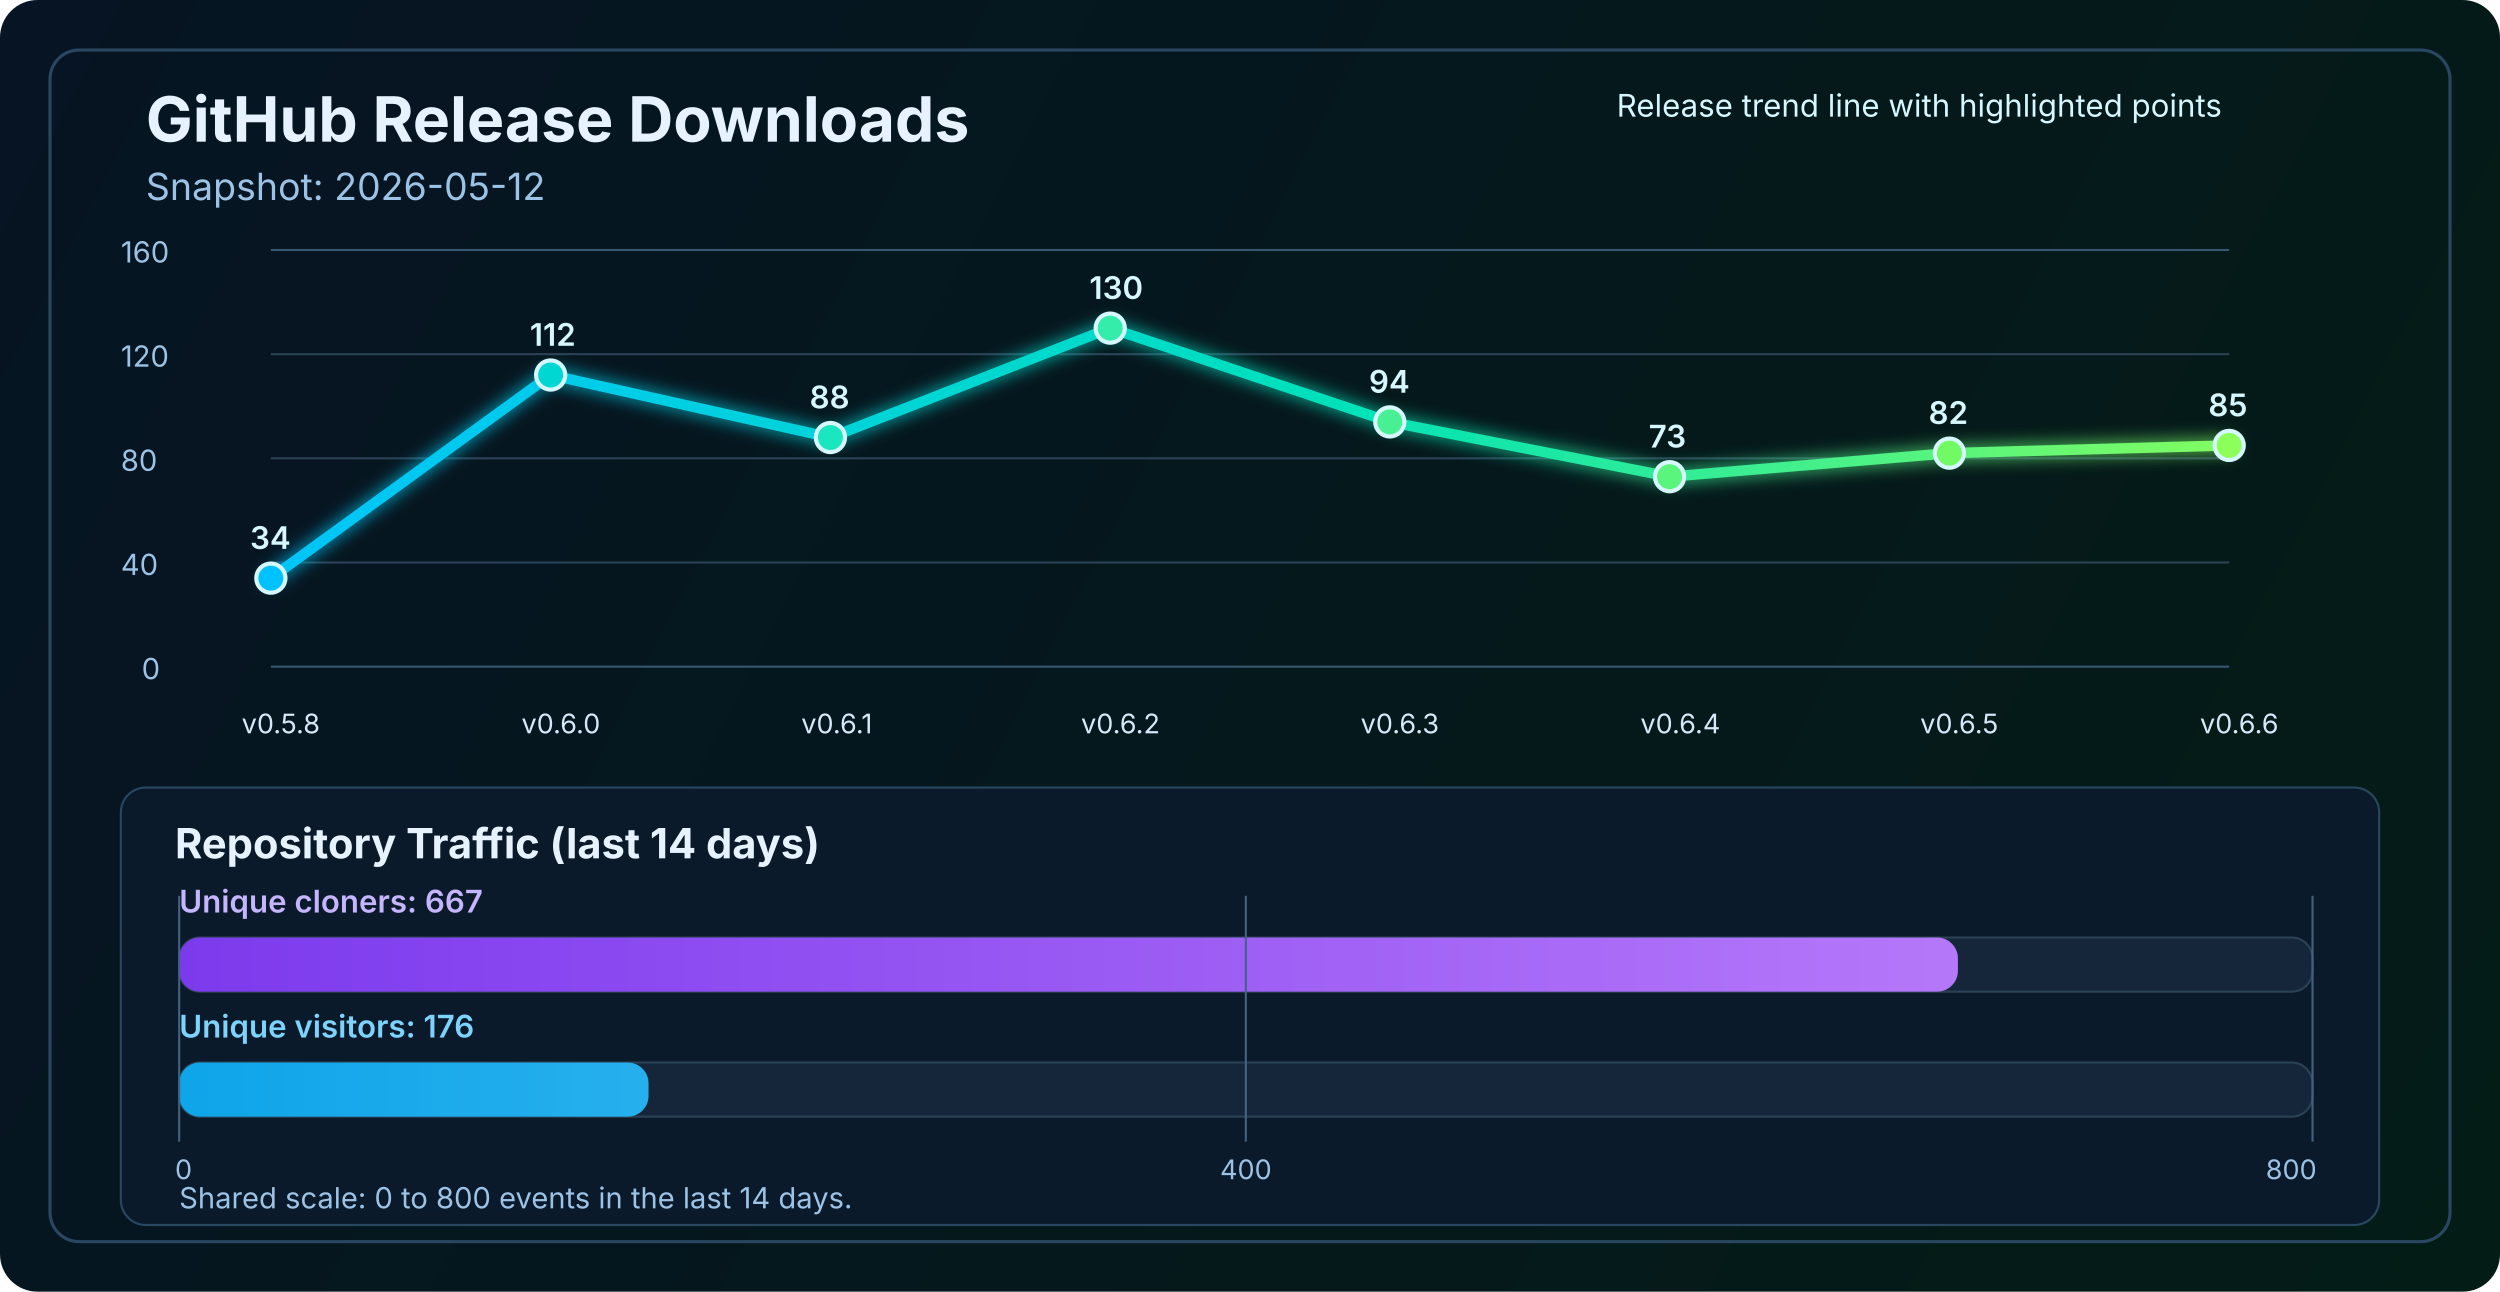
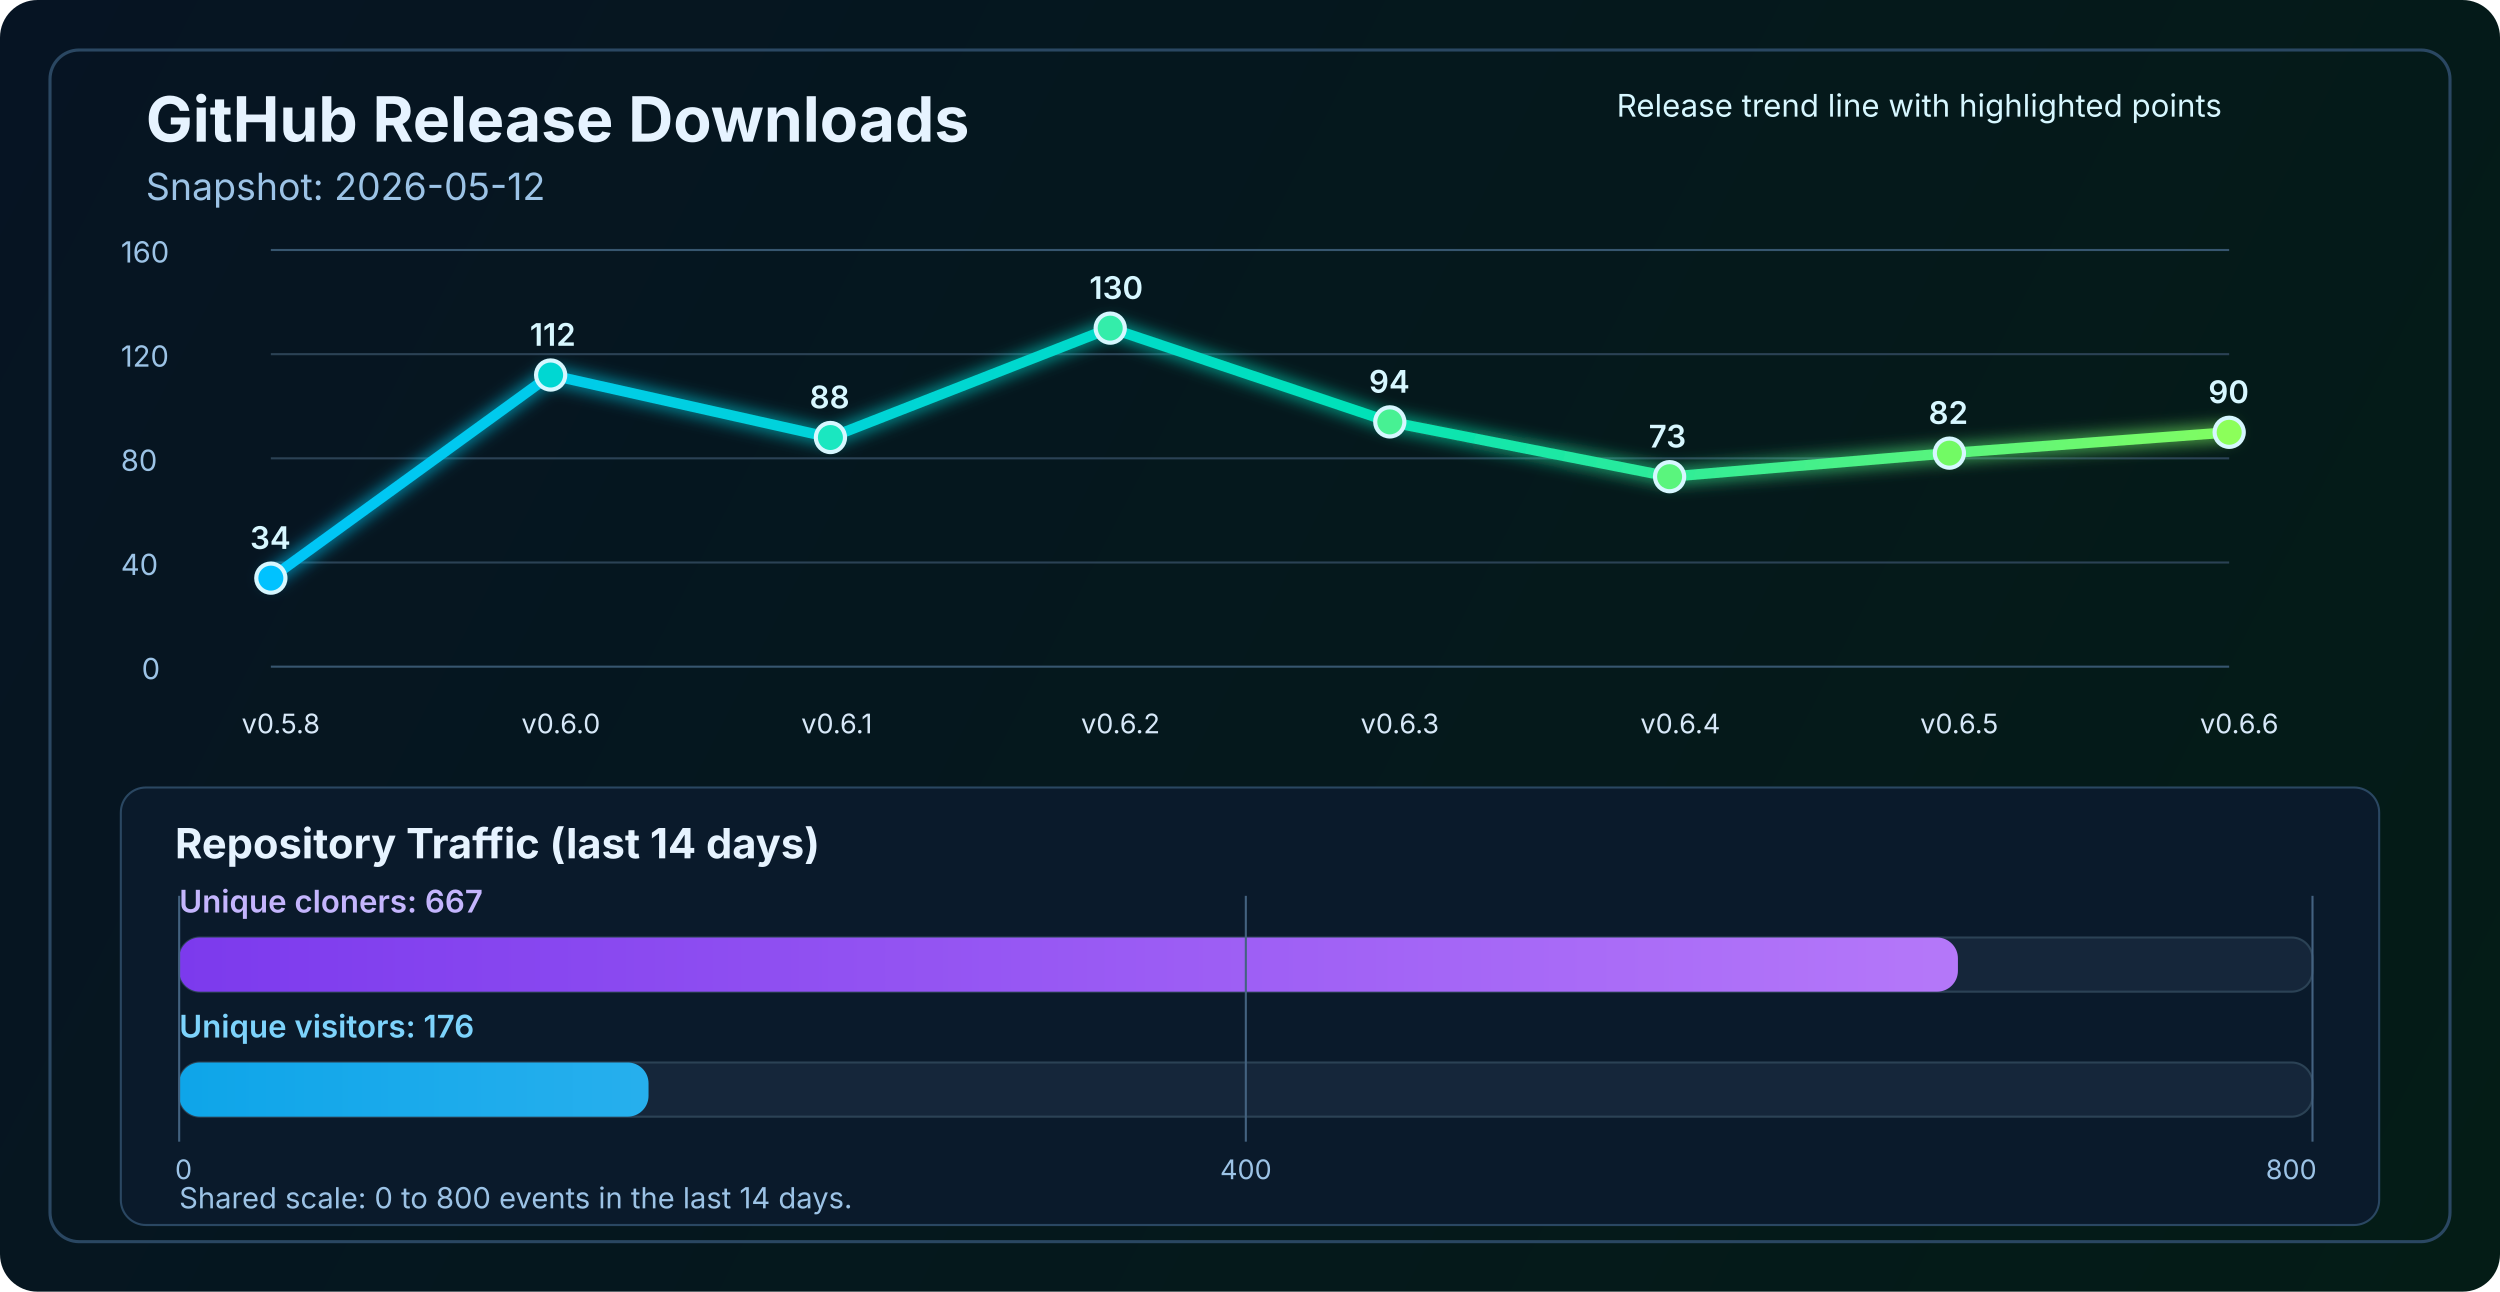
<svg xmlns="http://www.w3.org/2000/svg" width="1200" height="620" viewBox="0 0 1200 620" fill="none" role="img" aria-labelledby="title desc">
  <defs>
    <linearGradient id="bg" x1="0" y1="0" x2="1200" y2="620" gradientUnits="userSpaceOnUse">
      <stop stop-color="#061423" />
      <stop offset="1" stop-color="#041C16" />
    </linearGradient>
    <linearGradient id="line" x1="130" y1="86" x2="1070" y2="340" gradientUnits="userSpaceOnUse">
      <stop stop-color="#00C2FF" />
      <stop offset="0.55" stop-color="#00E2B8" />
      <stop offset="1" stop-color="#8CFF5A" />
    </linearGradient>
    <linearGradient id="cloneFill" x1="86" y1="450" x2="1110" y2="450" gradientUnits="userSpaceOnUse">
      <stop stop-color="#7C3AED" />
      <stop offset="1" stop-color="#C084FC" />
    </linearGradient>
    <linearGradient id="viewFill" x1="86" y1="482" x2="1110" y2="482" gradientUnits="userSpaceOnUse">
      <stop stop-color="#0EA5E9" />
      <stop offset="1" stop-color="#7DD3FC" />
    </linearGradient>
    <filter id="glow" x="-50%" y="-50%" width="200%" height="200%">
      <feGaussianBlur stdDeviation="4" result="blur" />
      <feMerge>
        <feMergeNode in="blur" />
        <feMergeNode in="SourceGraphic" />
      </feMerge>
    </filter>
  </defs>
  <rect width="1200" height="620" rx="18" fill="url(#bg)" />
  <rect x="24" y="24" width="1152" height="572" rx="14" stroke="#2A4762" stroke-width="1.5" />
  <text x="70" y="68" fill="#E6F3FF" font-size="30" font-family="SF Pro Display, -apple-system, BlinkMacSystemFont, Segoe UI, sans-serif" font-weight="700">GitHub Release Downloads</text>
  <text x="70" y="96" fill="#9CC3E6" font-size="18" font-family="SF Pro Text, -apple-system, BlinkMacSystemFont, Segoe UI, sans-serif">Snapshot: 2026-05-12</text>
  <line x1="130" y1="320.0" x2="1070" y2="320.0" stroke="#37566F" stroke-width="1" />
  <line x1="130" y1="270.0" x2="1070" y2="270.0" stroke="#2B4255" stroke-width="1" />
  <line x1="130" y1="220.0" x2="1070" y2="220.0" stroke="#2B4255" stroke-width="1" />
  <line x1="130" y1="170.0" x2="1070" y2="170.0" stroke="#2B4255" stroke-width="1" />
  <line x1="130" y1="120.0" x2="1070" y2="120.0" stroke="#37566F" stroke-width="1" />
  <text x="68" y="326.0" fill="#9CC3E6" font-size="14" font-family="SF Pro Text, -apple-system, BlinkMacSystemFont, Segoe UI, sans-serif">0</text>
  <text x="58" y="276.0" fill="#9CC3E6" font-size="14" font-family="SF Pro Text, -apple-system, BlinkMacSystemFont, Segoe UI, sans-serif">40</text>
  <text x="58" y="226.0" fill="#9CC3E6" font-size="14" font-family="SF Pro Text, -apple-system, BlinkMacSystemFont, Segoe UI, sans-serif">80</text>
  <text x="58" y="176.0" fill="#9CC3E6" font-size="14" font-family="SF Pro Text, -apple-system, BlinkMacSystemFont, Segoe UI, sans-serif">120</text>
  <text x="58" y="126.0" fill="#9CC3E6" font-size="14" font-family="SF Pro Text, -apple-system, BlinkMacSystemFont, Segoe UI, sans-serif">160</text>
-   <polyline points="130.0,277.5 264.3,180.0 398.6,210.0 532.9,157.5 667.1,202.5 801.4,228.8 935.7,217.5 1070.0,213.8" fill="none" stroke="url(#line)" stroke-width="5" stroke-linecap="round" stroke-linejoin="round" filter="url(#glow)" />
+   <polyline points="130.0,277.5 264.3,180.0 398.6,210.0 532.9,157.5 667.1,202.5 801.4,228.8 935.7,217.5 1070.0,207.5" fill="none" stroke="url(#line)" stroke-width="5" stroke-linecap="round" stroke-linejoin="round" filter="url(#glow)" />
  <circle cx="130.0" cy="277.5" r="7" fill="#00C2FF" stroke="#D7F7FF" stroke-width="2" />
  <circle cx="264.3" cy="180.0" r="7" fill="#00D7D2" stroke="#D7F7FF" stroke-width="2" />
  <circle cx="398.6" cy="210.0" r="7" fill="#1AE7C0" stroke="#D7F7FF" stroke-width="2" />
  <circle cx="532.9" cy="157.5" r="7" fill="#34EDAA" stroke="#D7F7FF" stroke-width="2" />
  <circle cx="667.1" cy="202.5" r="7" fill="#47F193" stroke="#D7F7FF" stroke-width="2" />
  <circle cx="801.4" cy="228.8" r="7" fill="#5AF57D" stroke="#D7F7FF" stroke-width="2" />
  <circle cx="935.7" cy="217.5" r="7" fill="#72FA64" stroke="#D7F7FF" stroke-width="2" />
-   <circle cx="1070.0" cy="213.8" r="7" fill="#8CFF5A" stroke="#D7F7FF" stroke-width="2" />
+   <circle cx="1070.0" cy="207.5" r="7" fill="#8CFF5A" stroke="#D7F7FF" stroke-width="2" />
  <text x="116.0" y="352" fill="#D7E8F8" font-size="13" font-family="SF Pro Text, -apple-system, BlinkMacSystemFont, Segoe UI, sans-serif">v0.5.8</text>
  <text x="250.3" y="352" fill="#D7E8F8" font-size="13" font-family="SF Pro Text, -apple-system, BlinkMacSystemFont, Segoe UI, sans-serif">v0.6.0</text>
  <text x="384.6" y="352" fill="#D7E8F8" font-size="13" font-family="SF Pro Text, -apple-system, BlinkMacSystemFont, Segoe UI, sans-serif">v0.6.1</text>
  <text x="518.9" y="352" fill="#D7E8F8" font-size="13" font-family="SF Pro Text, -apple-system, BlinkMacSystemFont, Segoe UI, sans-serif">v0.6.2</text>
  <text x="653.1" y="352" fill="#D7E8F8" font-size="13" font-family="SF Pro Text, -apple-system, BlinkMacSystemFont, Segoe UI, sans-serif">v0.6.3</text>
  <text x="787.4" y="352" fill="#D7E8F8" font-size="13" font-family="SF Pro Text, -apple-system, BlinkMacSystemFont, Segoe UI, sans-serif">v0.6.4</text>
  <text x="921.7" y="352" fill="#D7E8F8" font-size="13" font-family="SF Pro Text, -apple-system, BlinkMacSystemFont, Segoe UI, sans-serif">v0.6.5</text>
  <text x="1056.0" y="352" fill="#D7E8F8" font-size="13" font-family="SF Pro Text, -apple-system, BlinkMacSystemFont, Segoe UI, sans-serif">v0.6.6</text>
  <text x="120.0" y="263.5" fill="#D7F7FF" font-size="15" font-family="SF Pro Text, -apple-system, BlinkMacSystemFont, Segoe UI, sans-serif" font-weight="600">34</text>
  <text x="254.3" y="166.0" fill="#D7F7FF" font-size="15" font-family="SF Pro Text, -apple-system, BlinkMacSystemFont, Segoe UI, sans-serif" font-weight="600">112</text>
  <text x="388.6" y="196.0" fill="#D7F7FF" font-size="15" font-family="SF Pro Text, -apple-system, BlinkMacSystemFont, Segoe UI, sans-serif" font-weight="600">88</text>
  <text x="522.9" y="143.5" fill="#D7F7FF" font-size="15" font-family="SF Pro Text, -apple-system, BlinkMacSystemFont, Segoe UI, sans-serif" font-weight="600">130</text>
  <text x="657.1" y="188.5" fill="#D7F7FF" font-size="15" font-family="SF Pro Text, -apple-system, BlinkMacSystemFont, Segoe UI, sans-serif" font-weight="600">94</text>
  <text x="791.4" y="214.8" fill="#D7F7FF" font-size="15" font-family="SF Pro Text, -apple-system, BlinkMacSystemFont, Segoe UI, sans-serif" font-weight="600">73</text>
  <text x="925.7" y="203.5" fill="#D7F7FF" font-size="15" font-family="SF Pro Text, -apple-system, BlinkMacSystemFont, Segoe UI, sans-serif" font-weight="600">82</text>
-   <text x="1060.0" y="199.8" fill="#D7F7FF" font-size="15" font-family="SF Pro Text, -apple-system, BlinkMacSystemFont, Segoe UI, sans-serif" font-weight="600">85</text>
+   <text x="1060.0" y="193.5" fill="#D7F7FF" font-size="15" font-family="SF Pro Text, -apple-system, BlinkMacSystemFont, Segoe UI, sans-serif" font-weight="600">90</text>
  <text x="776" y="56" fill="#D7F7FF" font-size="15" font-family="SF Pro Text, -apple-system, BlinkMacSystemFont, Segoe UI, sans-serif">Release trend line with highlighted points</text>
  <rect x="58" y="378" width="1084" height="210" rx="12" fill="#0A1A2B" stroke="#2A4762" stroke-width="1" />
  <text x="84" y="412" fill="#E6F3FF" font-size="20" font-family="SF Pro Text, -apple-system, BlinkMacSystemFont, Segoe UI, sans-serif" font-weight="700">Repository Traffic (last 14 days)</text>
  <text x="86" y="438" fill="#C4B5FD" font-size="15" font-family="SF Pro Text, -apple-system, BlinkMacSystemFont, Segoe UI, sans-serif" font-weight="600">Unique cloners: 667</text>
  <rect x="86" y="450" width="1024" height="26" rx="10" fill="#15263A" stroke="#2B4255" stroke-width="1" />
  <rect x="86" y="450" width="853.8" height="26" rx="10" fill="url(#cloneFill)" />
  <text x="86" y="498" fill="#7DD3FC" font-size="15" font-family="SF Pro Text, -apple-system, BlinkMacSystemFont, Segoe UI, sans-serif" font-weight="600">Unique visitors: 176</text>
  <rect x="86" y="510" width="1024" height="26" rx="10" fill="#15263A" stroke="#2B4255" stroke-width="1" />
  <rect x="86" y="510" width="225.3" height="26" rx="10" fill="url(#viewFill)" />
  <line x1="86" y1="430" x2="86" y2="548" stroke="#436280" stroke-width="1" />
  <line x1="598.0" y1="430" x2="598.0" y2="548" stroke="#436280" stroke-width="1" />
  <line x1="1110" y1="430" x2="1110" y2="548" stroke="#436280" stroke-width="1" />
  <text x="84" y="566" text-anchor="start" fill="#9CC3E6" font-size="13" font-family="SF Pro Text, -apple-system, BlinkMacSystemFont, Segoe UI, sans-serif">0</text>
  <text x="598.0" y="566" text-anchor="middle" fill="#9CC3E6" font-size="13" font-family="SF Pro Text, -apple-system, BlinkMacSystemFont, Segoe UI, sans-serif">400</text>
  <text x="1112" y="566" text-anchor="end" fill="#9CC3E6" font-size="13" font-family="SF Pro Text, -apple-system, BlinkMacSystemFont, Segoe UI, sans-serif">800</text>
  <text x="86" y="580" fill="#9CC3E6" font-size="14" font-family="SF Pro Text, -apple-system, BlinkMacSystemFont, Segoe UI, sans-serif">Shared scale: 0 to 800 events in the last 14 days.</text>
</svg>
